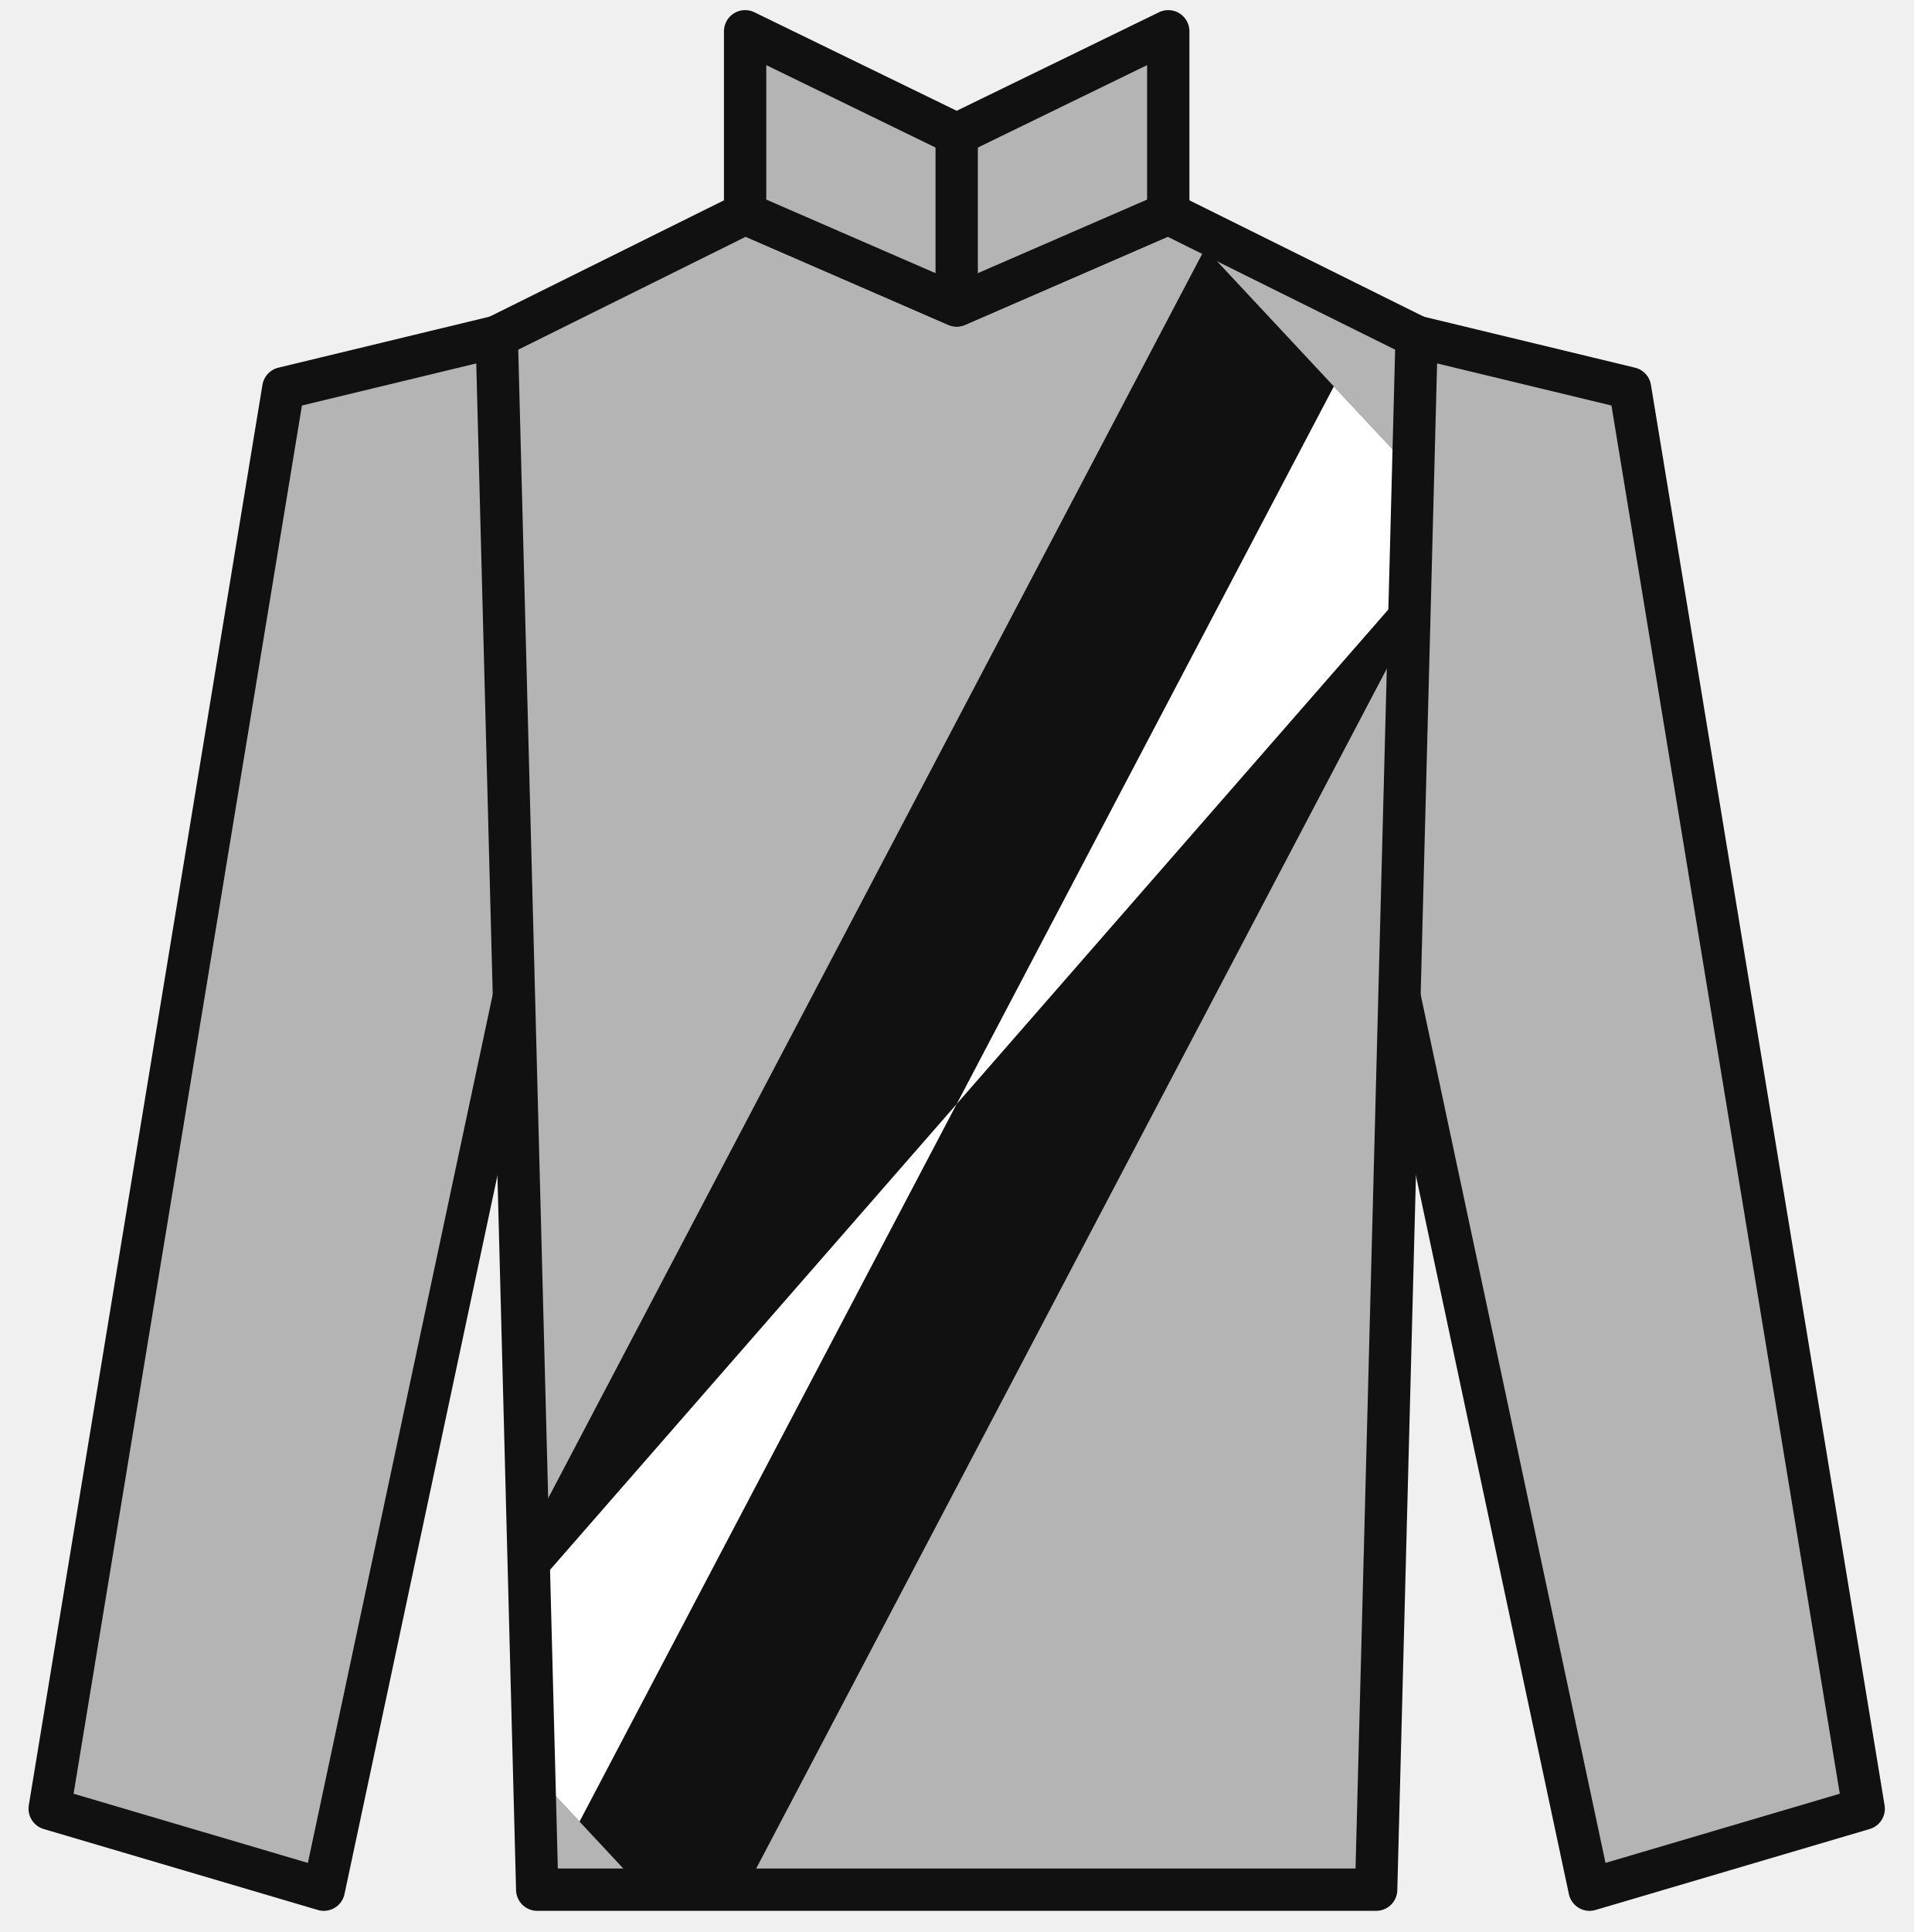
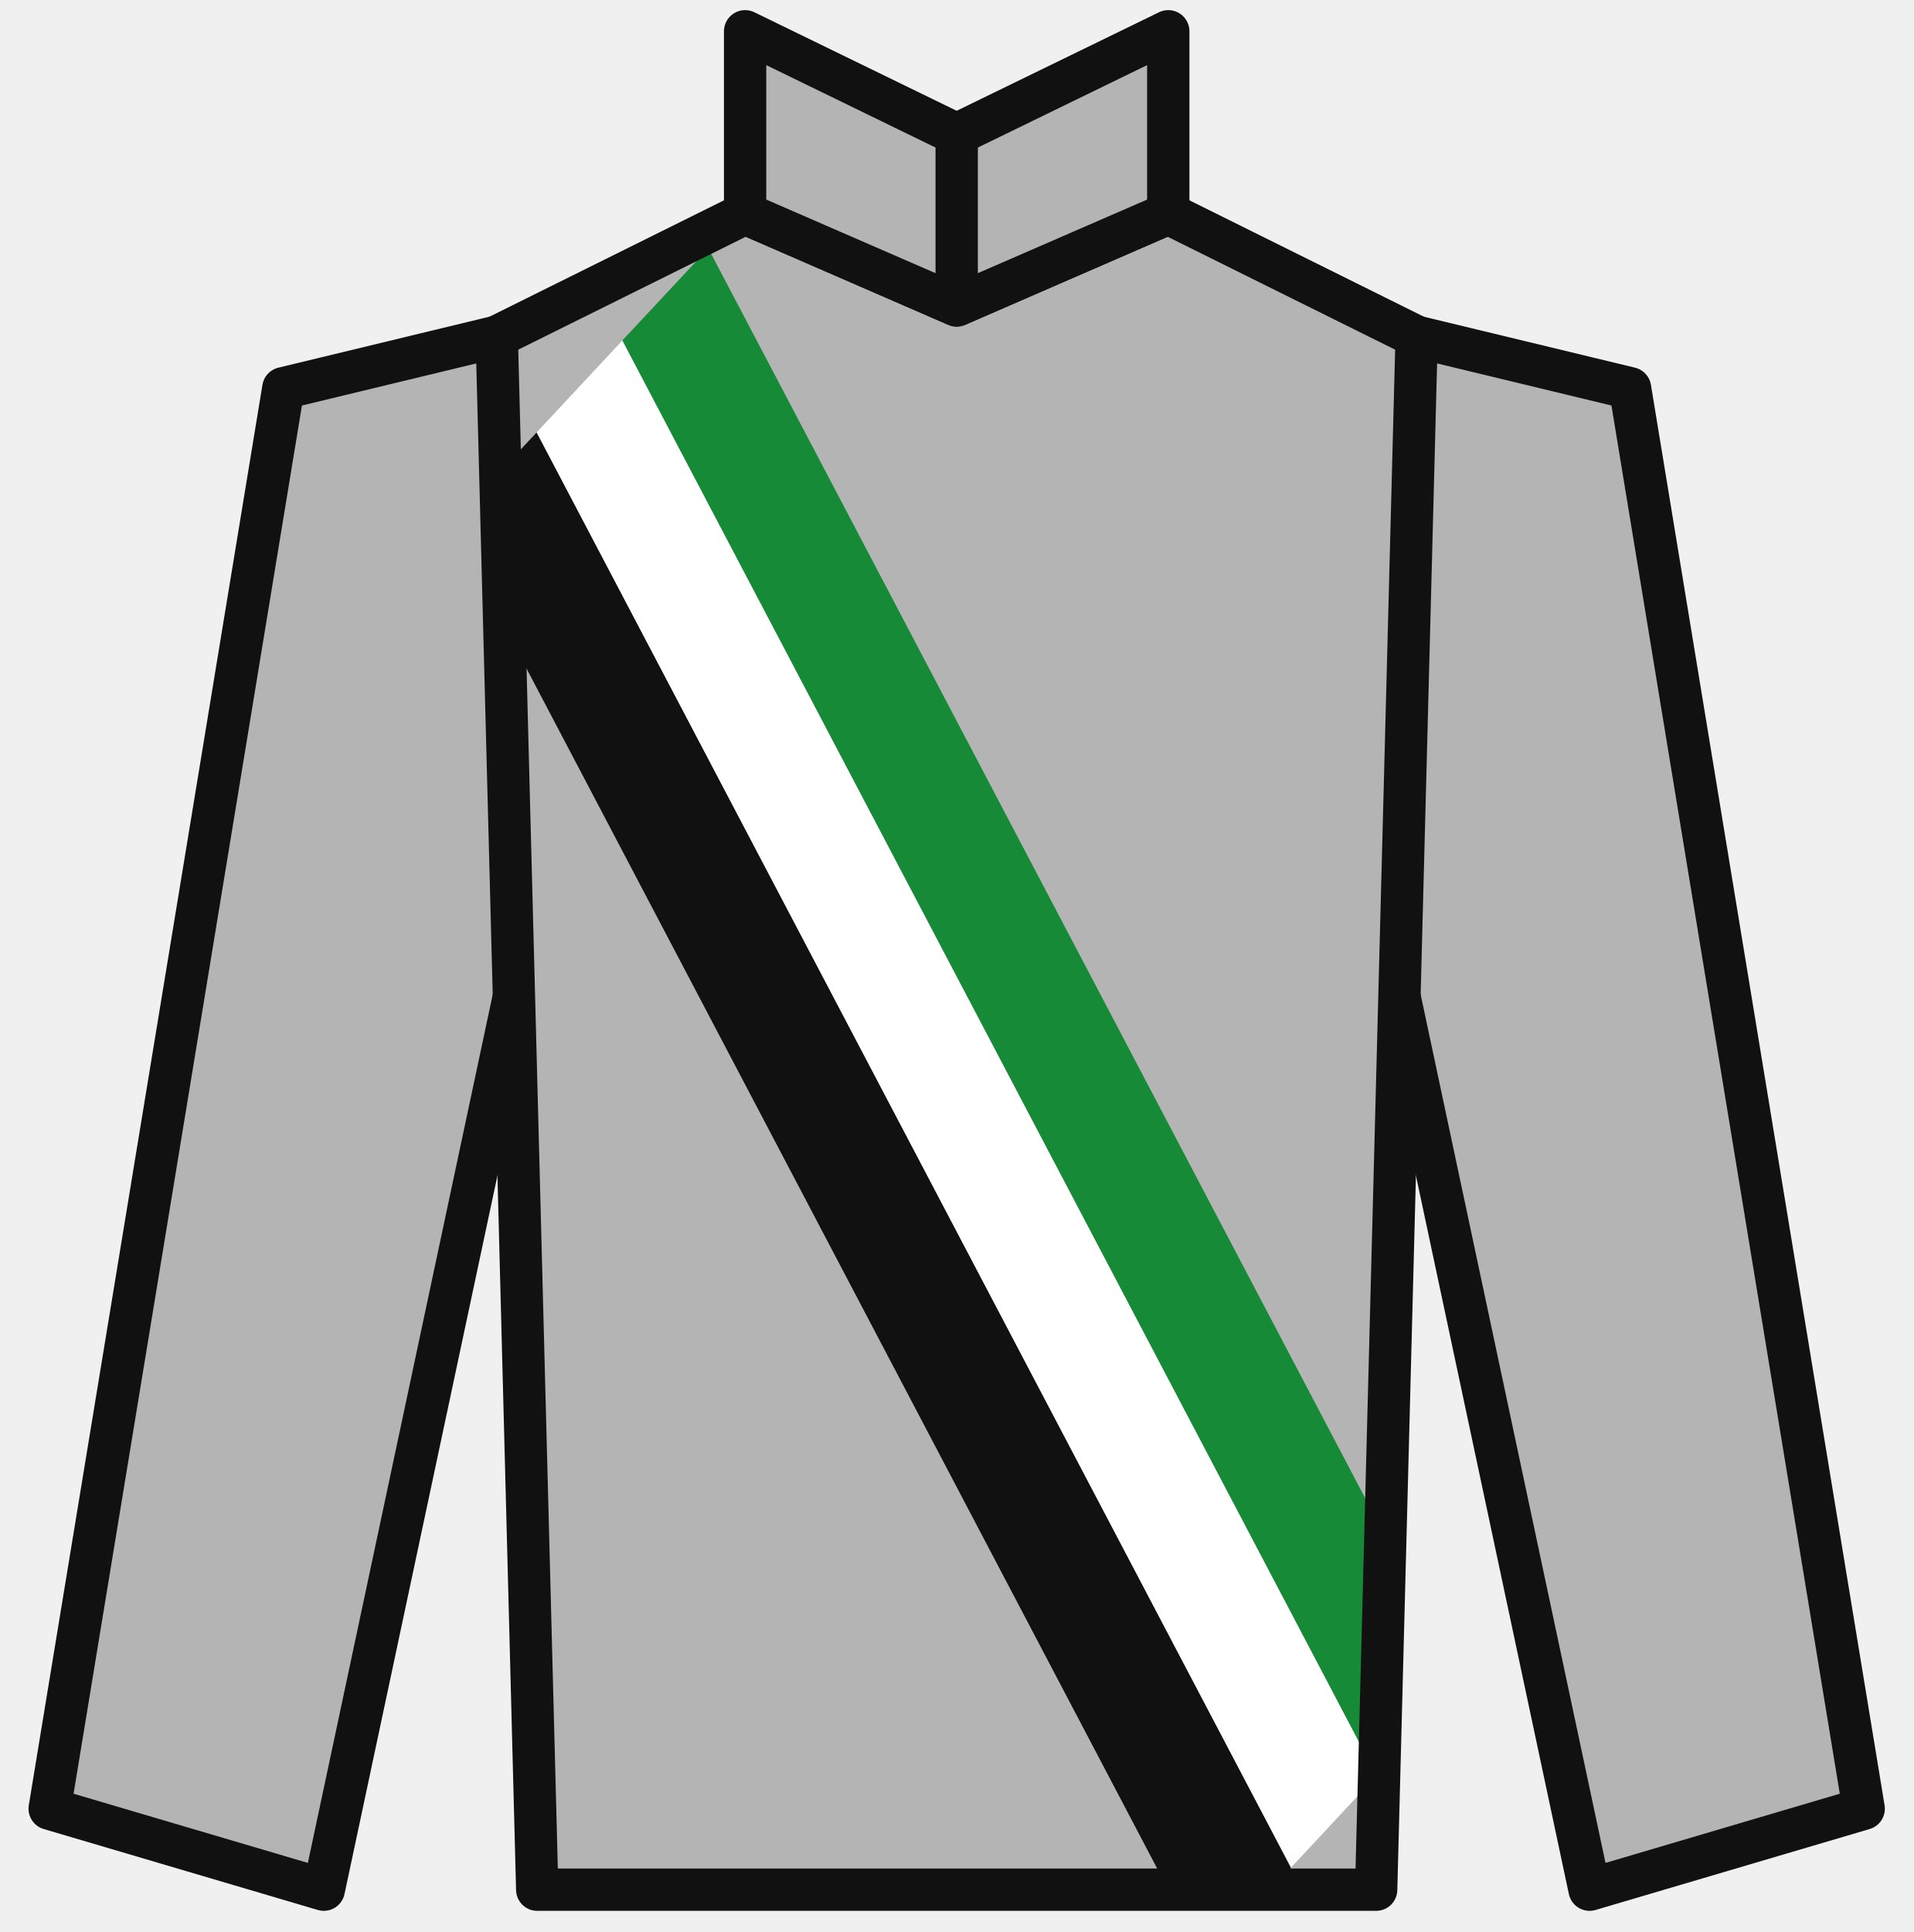
<svg xmlns="http://www.w3.org/2000/svg" class="trikot" viewBox="-1.5 -0.5 104 105" aria-hidden="true">
  <clipPath id="d1594742al">
    <path d="M25.5,17.8 L13.9,20.6 L1.2,97.8 L16.1,102.2 L27,51 Z" />
  </clipPath>
  <g clip-path="url(#d1594742al)">
    <rect x="0" y="17" width="28" height="86.5" fill="#B4B4B4" />
  </g>
  <path d="M25.5,17.8 L13.9,20.6 L1.2,97.8 L16.1,102.2 L27,51 Z" fill="none" stroke="#111111" stroke-width="2.3" stroke-linejoin="round" />
  <clipPath id="d1594742ar">
    <path d="M75.5,17.8 L87.1,20.6 L99.8,97.8 L84.9,102.2 L74,51 Z" />
  </clipPath>
  <g clip-path="url(#d1594742ar)">
    <rect x="73" y="17" width="28" height="86.5" fill="#B4B4B4" />
  </g>
  <path d="M75.5,17.8 L87.1,20.6 L99.8,97.8 L84.9,102.2 L74,51 Z" fill="none" stroke="#111111" stroke-width="2.3" stroke-linejoin="round" />
  <clipPath id="d1594742k">
    <path d="M25.5,17.8 L39,11.1 L50.5,16.1 L62,11.1 L75.5,17.8 L73.3,102.2 L27.7,102.2 Z" />
  </clipPath>
  <g clip-path="url(#d1594742k)">
    <rect x="25" y="10" width="51" height="93" fill="#B4B4B4" />
-     <polygon points="78.0,28.0 64.0,13.0 23.0,91.0 37.0,106.0" fill="#111111" />
-     <polygon points="78.0,28.0 71.0,20.5 30.0,98.5 23.0,91.0" fill="#FFFFFF" />
+     <polygon points="23.00,28.00 27.67,23.00 68.67,101.00 64.00,106.00" fill="#111111" />
+     <polygon points="27.67,23.00 32.33,18.00 73.33,96.00 68.67,101.00" fill="#FFFFFF" />
+     <polygon points="32.33,18.00 37.00,13.00 78.00,91.00 73.33,96.00" fill="#178A38" />
  </g>
  <path d="M25.5,17.8 L39,11.1 L50.5,16.1 L62,11.1 L75.5,17.8 L73.3,102.2 L27.7,102.2 Z" fill="none" stroke="#111111" stroke-width="2.3" stroke-linejoin="round" />
  <path d="M39,1.2 L50.5,6.8 L62,1.2 L62,11.1 L50.5,16.1 L39,11.1 Z" fill="#B4B4B4" stroke="#111111" stroke-width="2.3" stroke-linejoin="round" />
  <path d="M50.5,6.8 L50.5,16.1" fill="none" stroke="#111111" stroke-width="2.3" />
</svg>
